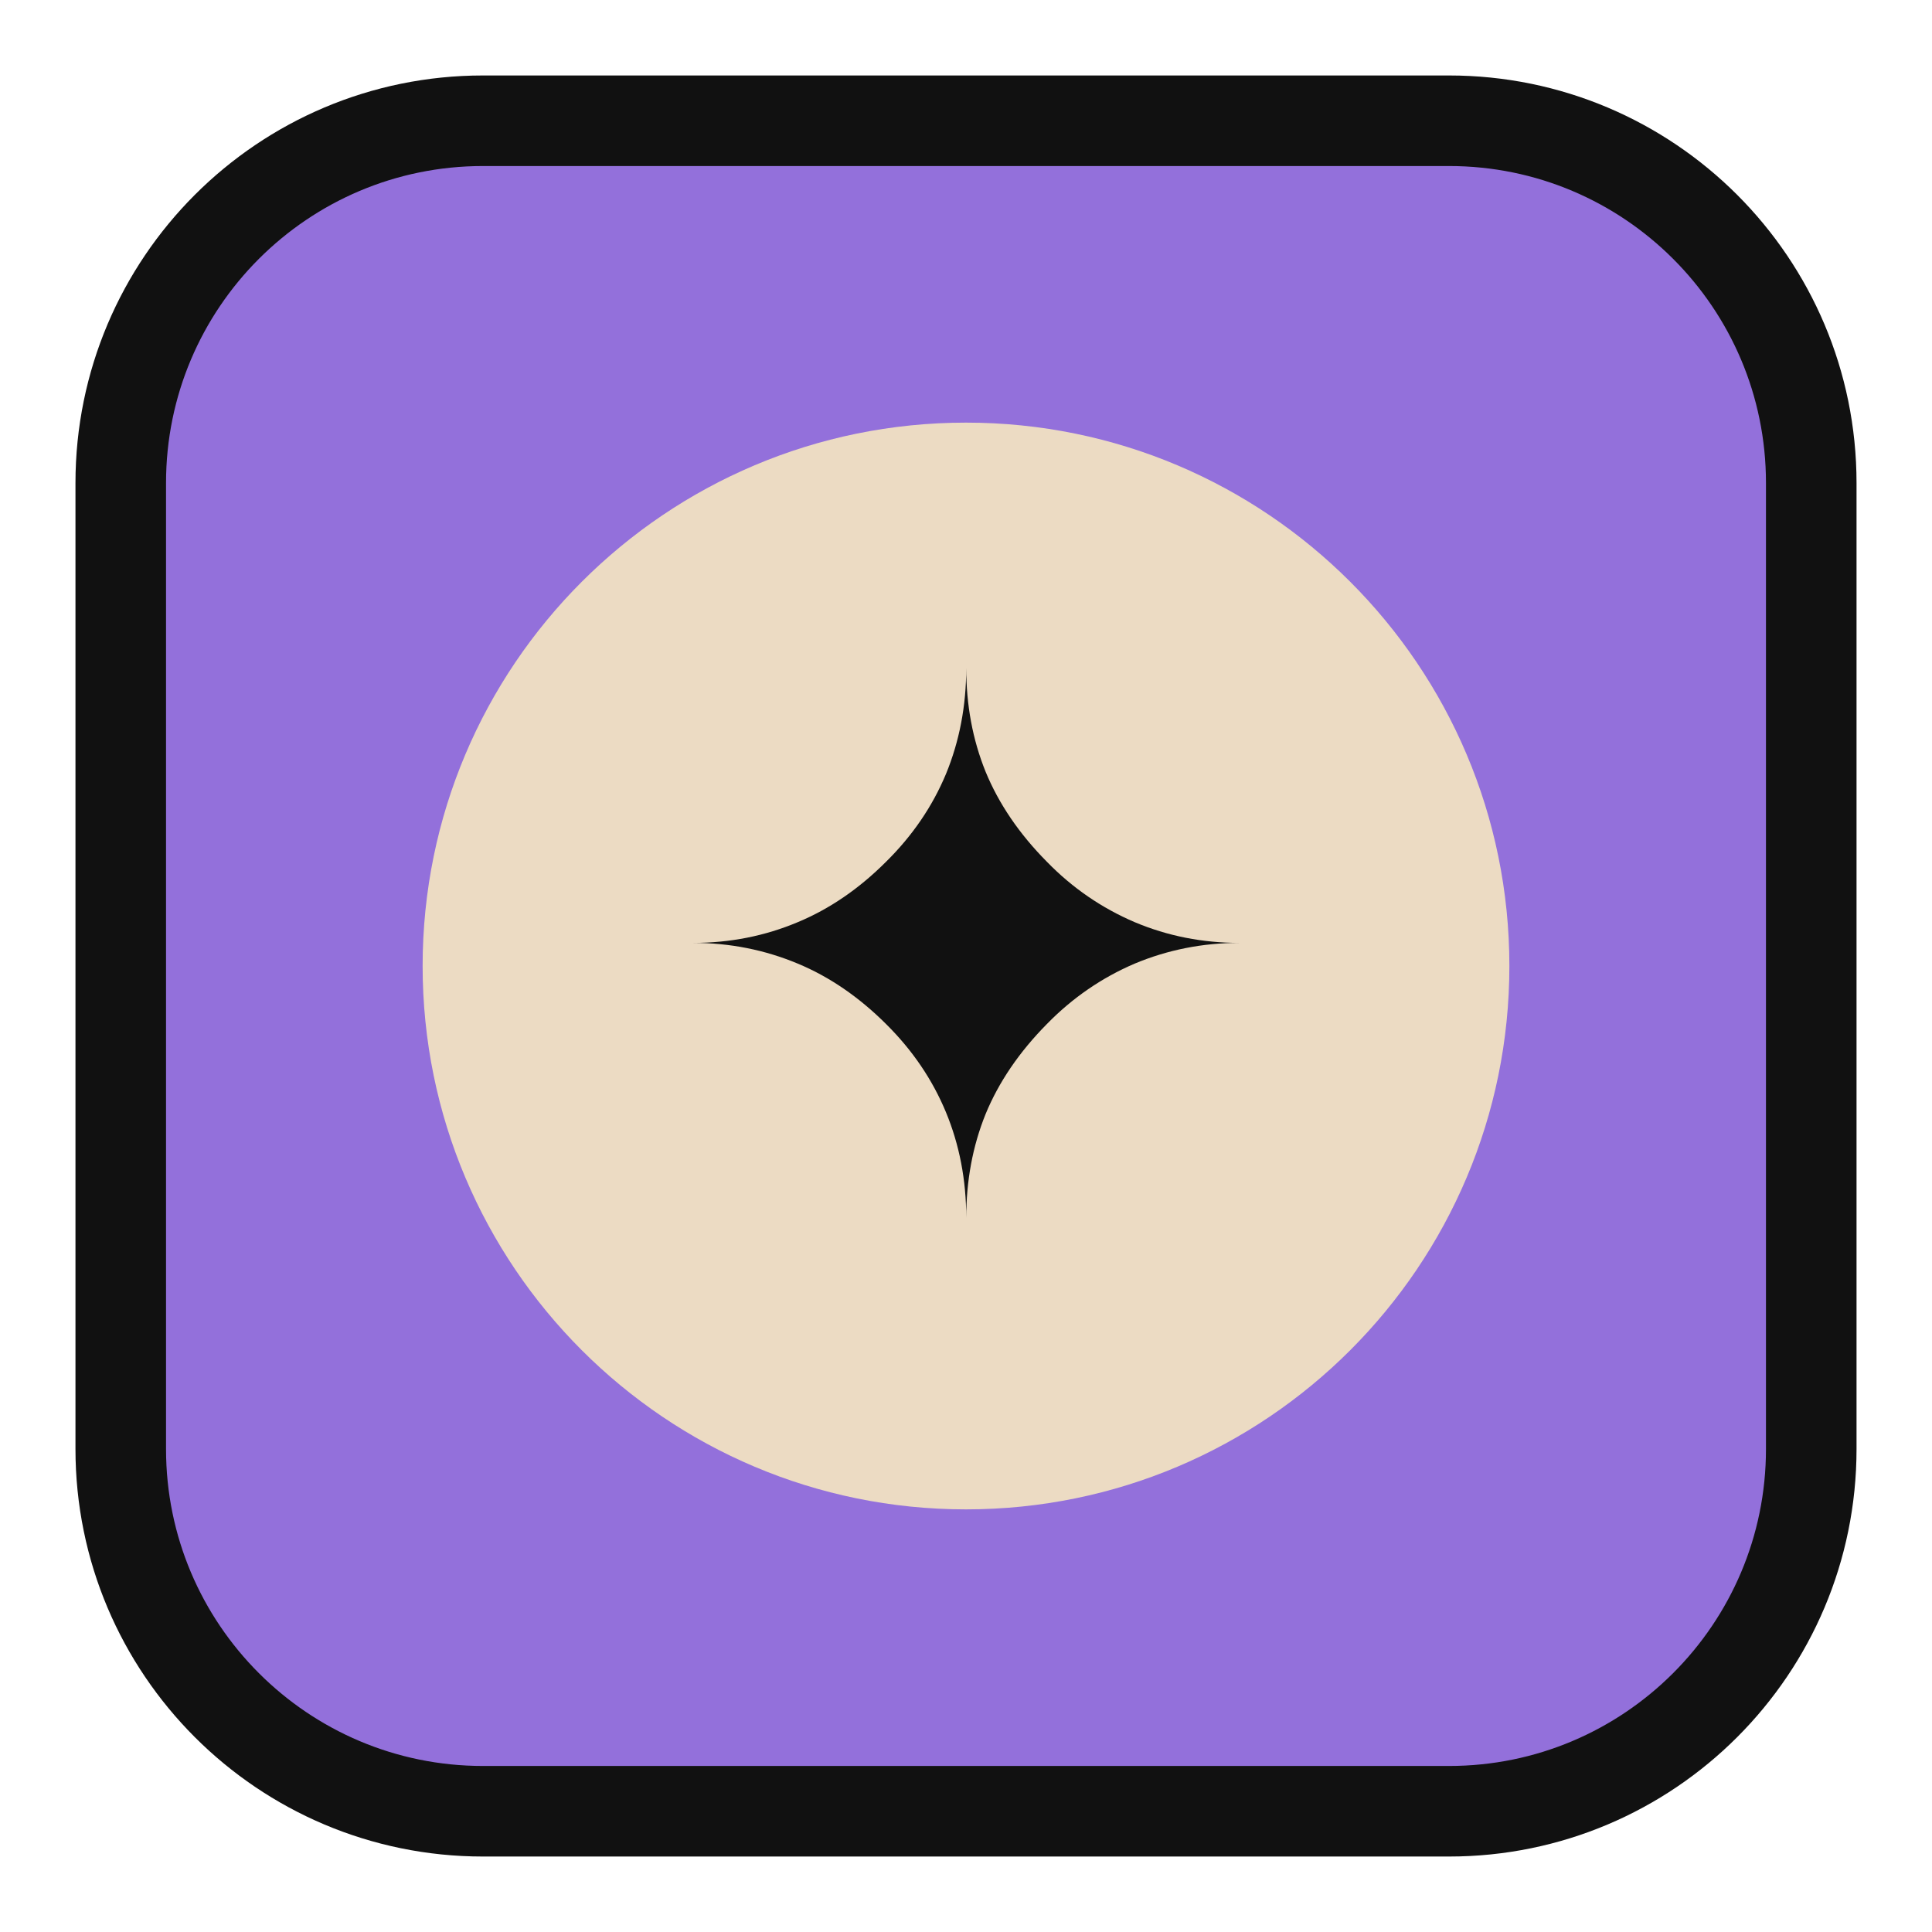
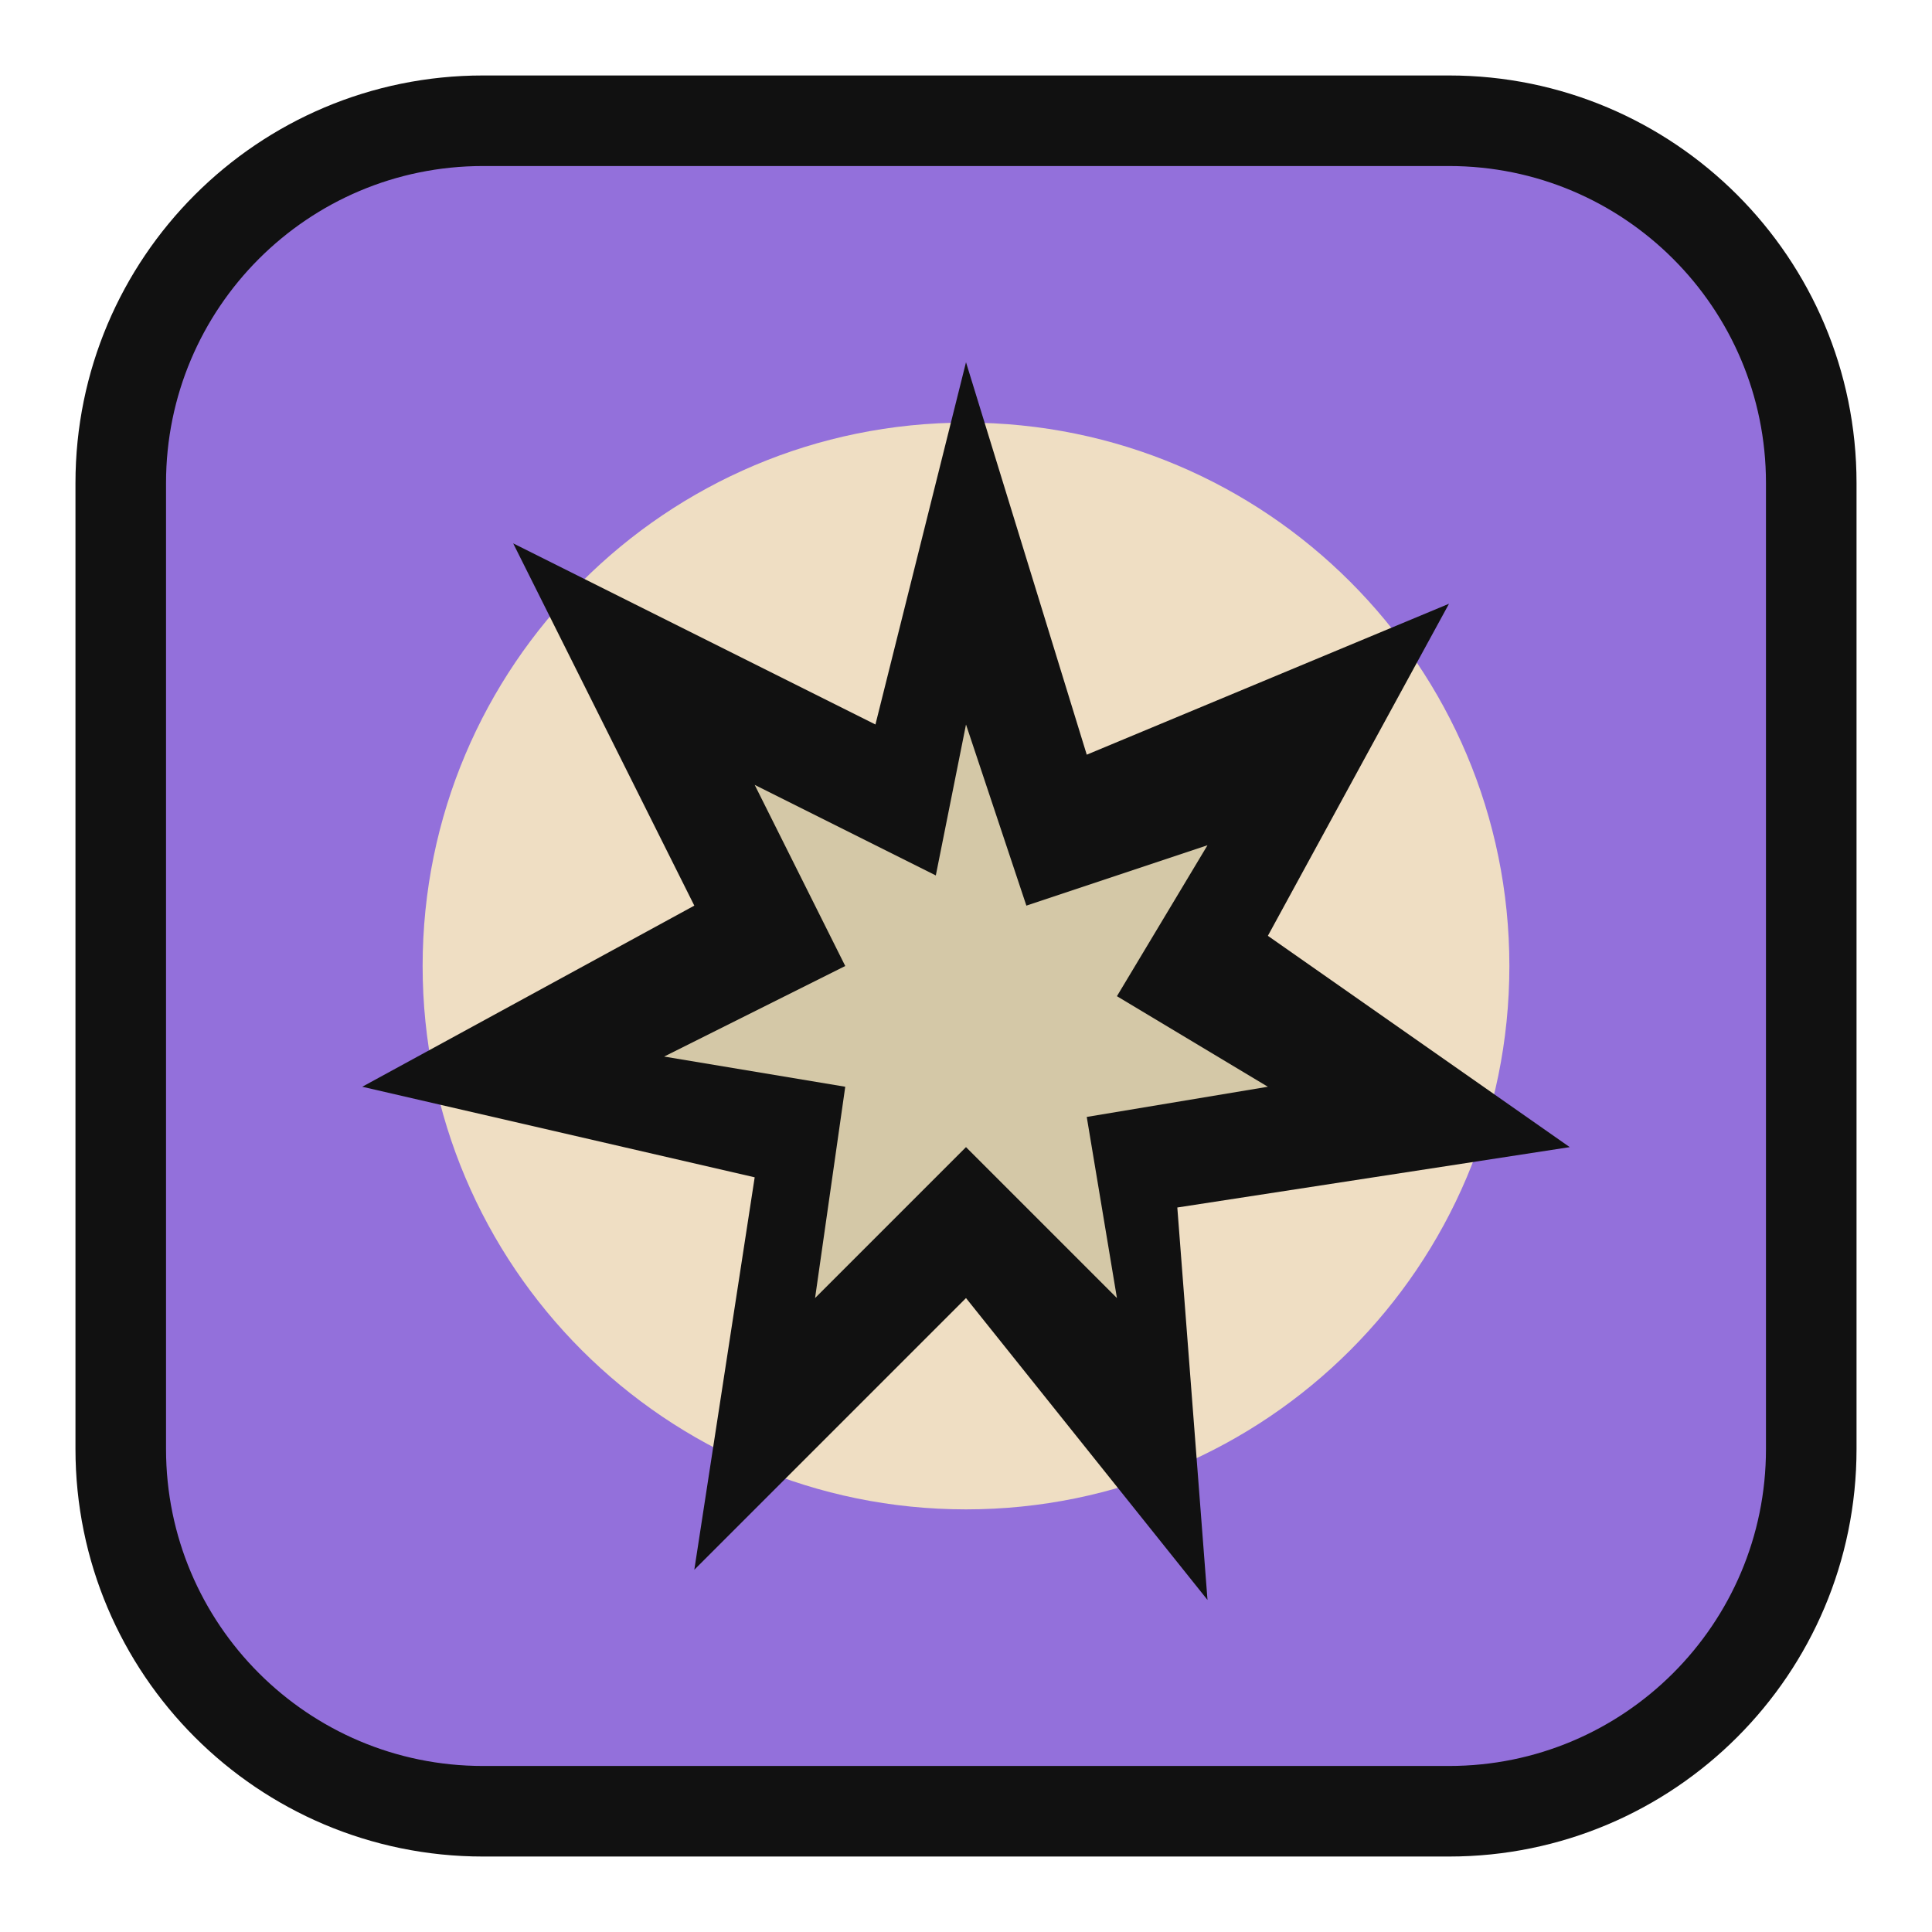
<svg xmlns="http://www.w3.org/2000/svg" viewBox="0 0 64 64" role="img" aria-label="state-stunned.svg">
  <rect x="4" y="4" width="56" height="56" rx="12" fill="#9370db" stroke="#111" stroke-width="3" />
-   <circle cx="32" cy="32" r="18" fill="#f6e7c1" opacity="0.9" />
-   <text x="32" y="40" text-anchor="middle" font-size="24" font-family="Segoe UI Symbol, DejaVu Sans, Arial" fill="#111">✦</text>
+   <circle cx="32" cy="32" r="18" fill="#f6e7c1" opacity=".92" />
+   <path fill="#111" d="M32 12l4 13 12-5-6 11 10 7-13 2 1 13-8-10-9 9 2-13-13-3 11-6-6-12 12 6 3-12z" />
+   <path fill="#f6e7c1" opacity=".85" d="M32 24l2 6 6-2-3 5 5 3-6 1 1 6-5-5-5 5 1-7-6-1 6-3-3-6 6 3 1-5z" />
</svg>
